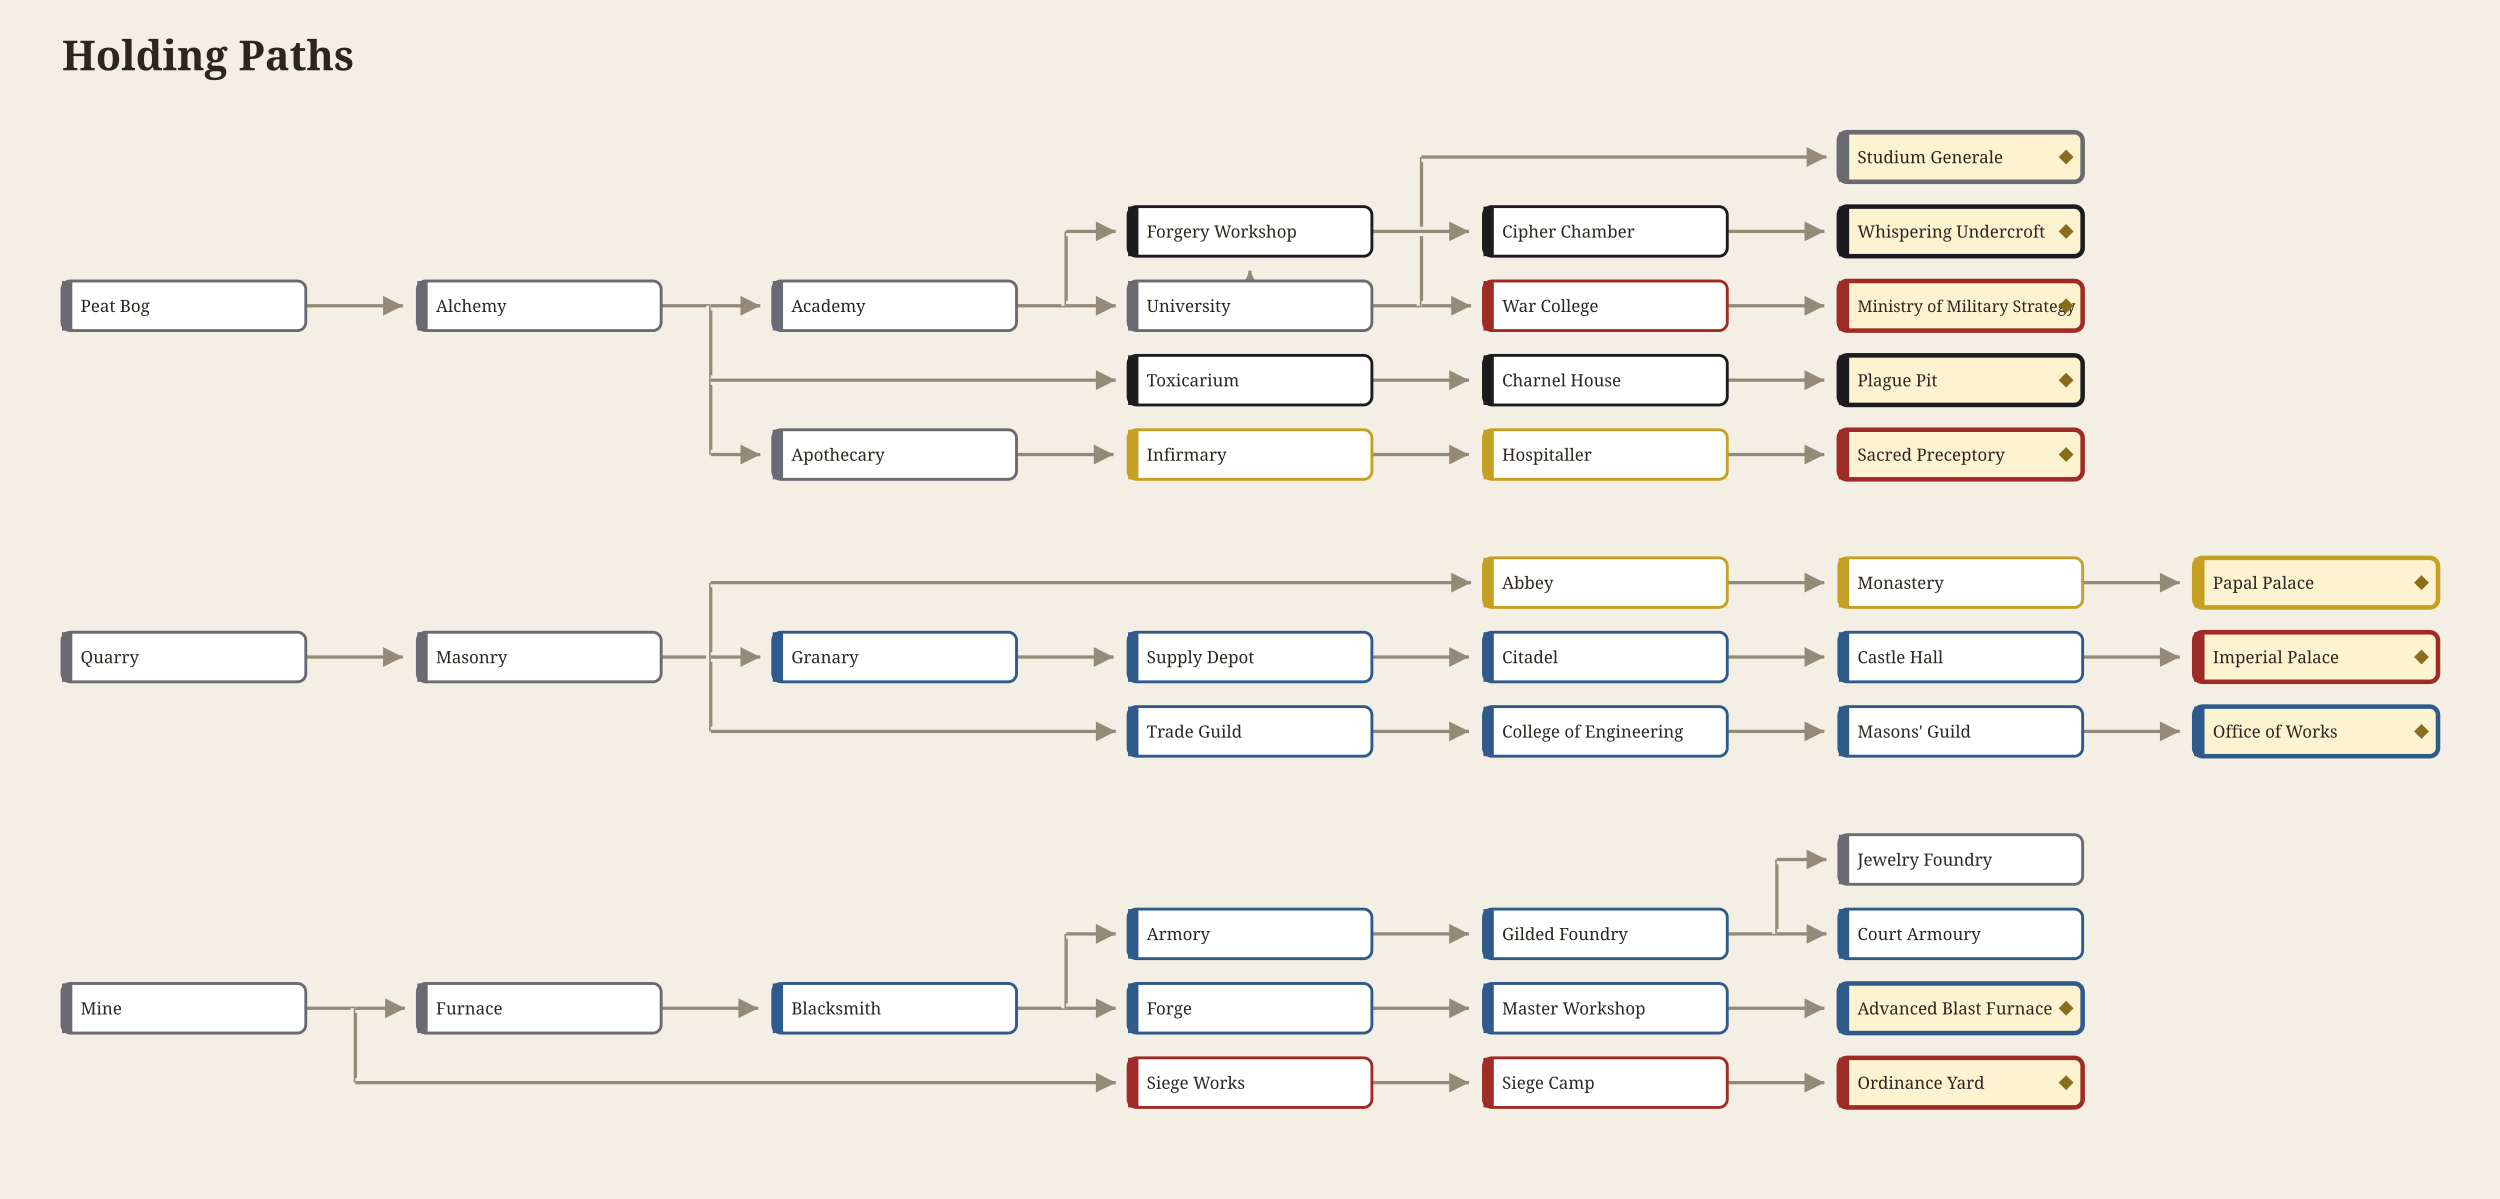
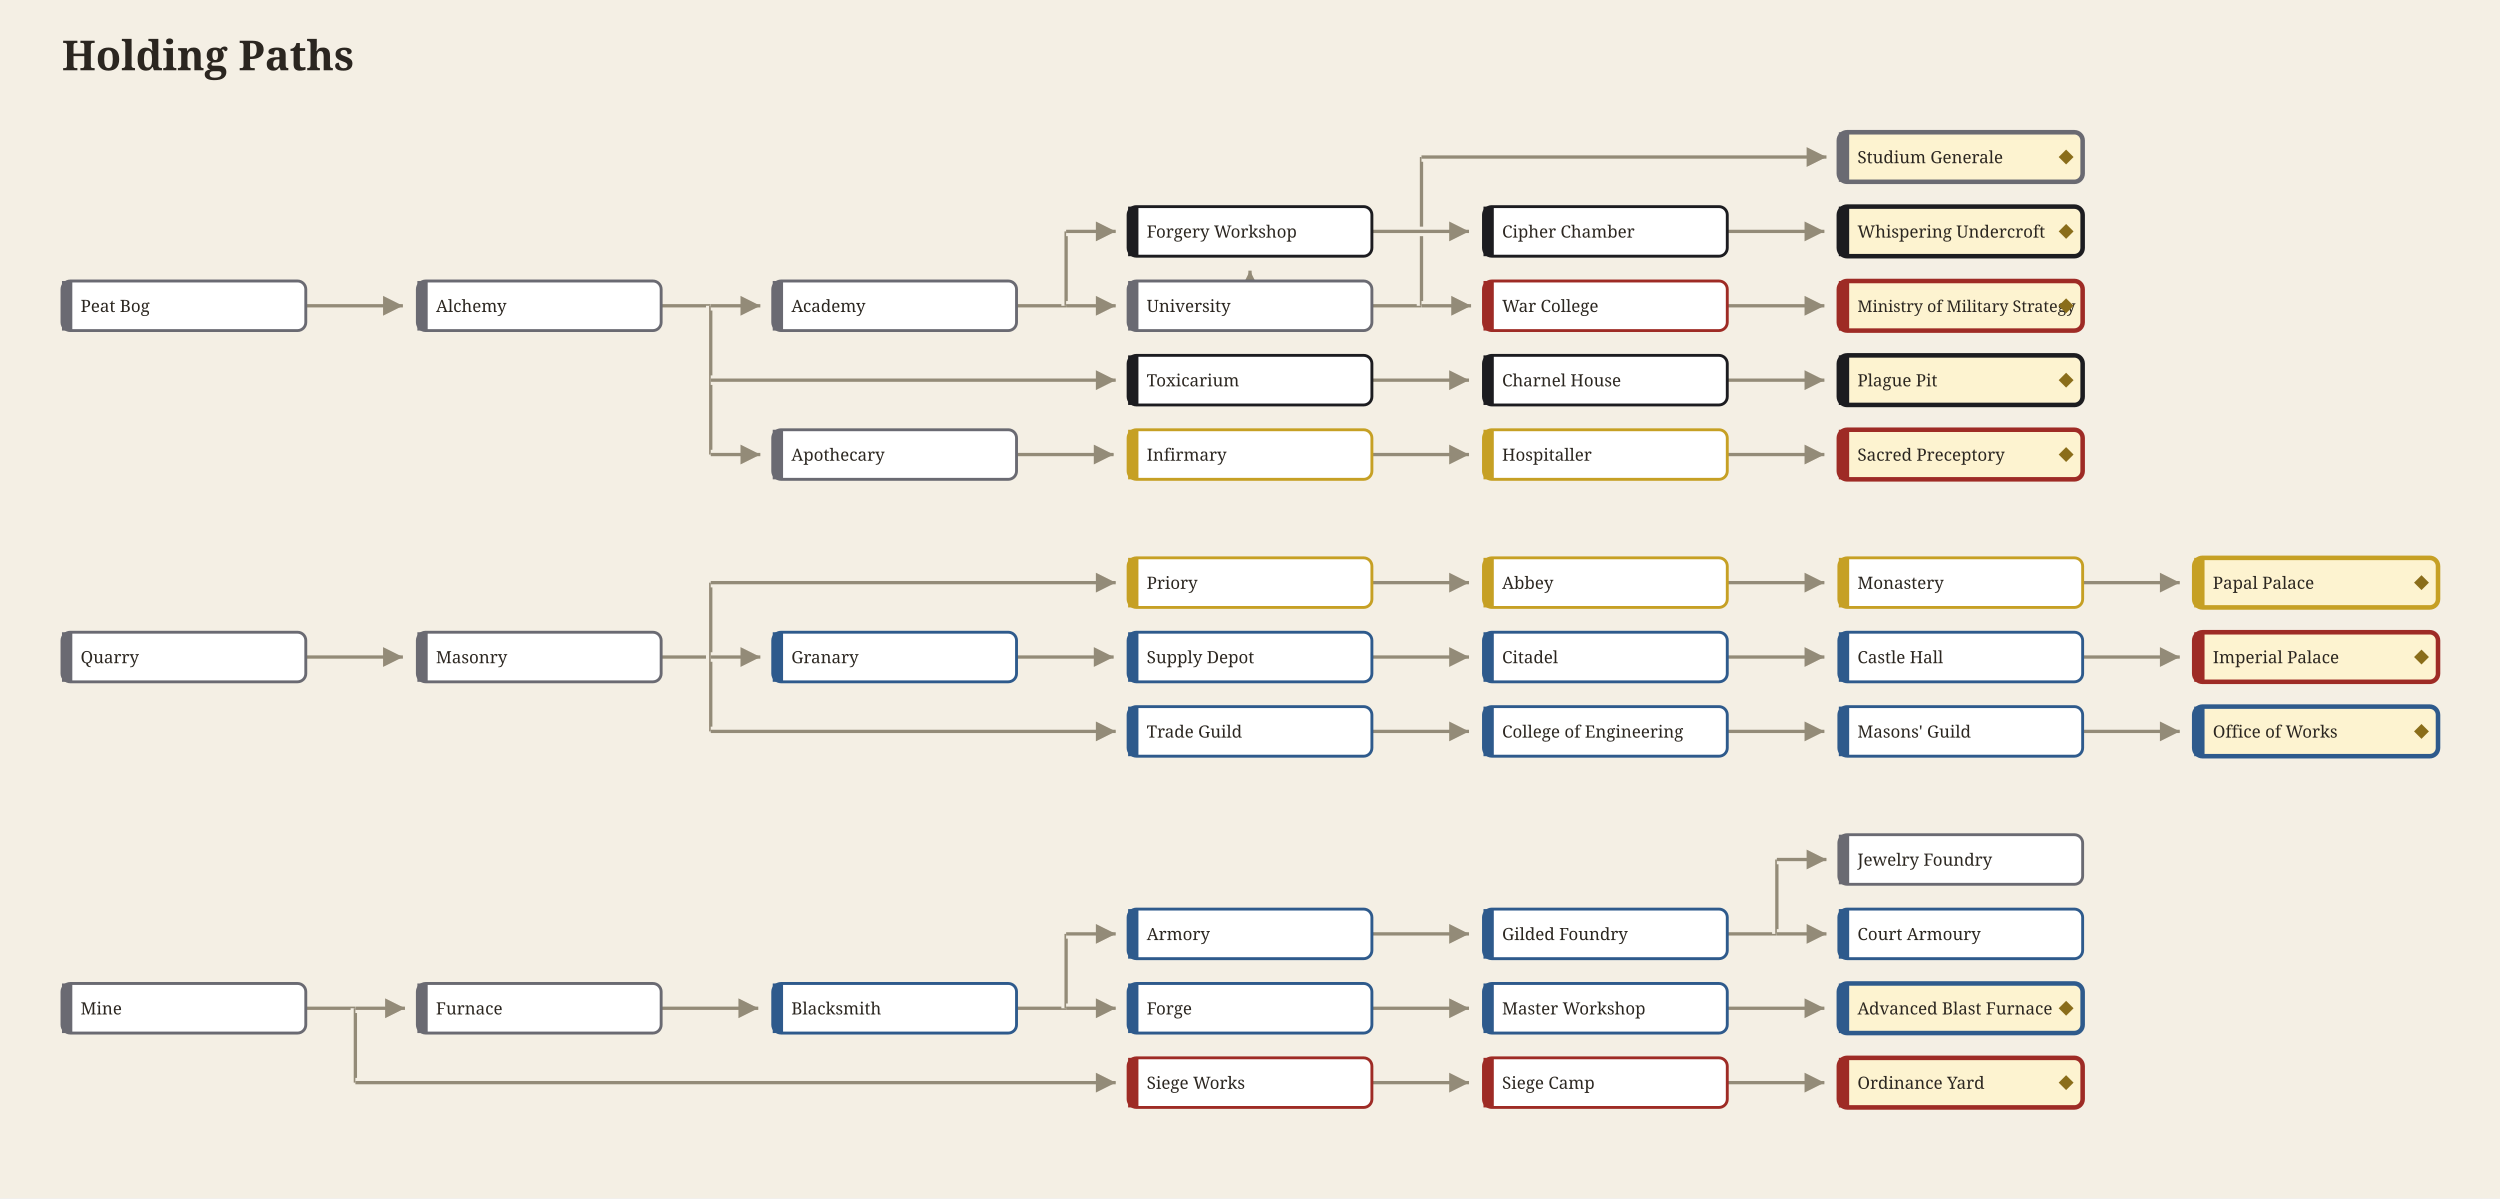
<svg xmlns="http://www.w3.org/2000/svg" width="1210" height="580" viewBox="0 0 1210 580" font-family="Georgia, serif">
  <rect width="1210" height="580" fill="#f4efe4" />
  <defs>
    <marker id="arw-2E5A8C" markerWidth="7" markerHeight="7" refX="6" refY="3" orient="auto">
      <path d="M0,0 L6,3 L0,6 Z" fill="#2E5A8C" />
    </marker>
    <marker id="arw-9E2B25" markerWidth="7" markerHeight="7" refX="6" refY="3" orient="auto">
      <path d="M0,0 L6,3 L0,6 Z" fill="#9E2B25" />
    </marker>
    <marker id="arw-1c9c8c" markerWidth="7" markerHeight="7" refX="6" refY="3" orient="auto">
      <path d="M0,0 L6,3 L0,6 Z" fill="#1c9c8c" />
    </marker>
    <marker id="arw-C6A024" markerWidth="7" markerHeight="7" refX="6" refY="3" orient="auto">
      <path d="M0,0 L6,3 L0,6 Z" fill="#C6A024" />
    </marker>
    <marker id="arw-6A3D8F" markerWidth="7" markerHeight="7" refX="6" refY="3" orient="auto">
      <path d="M0,0 L6,3 L0,6 Z" fill="#6A3D8F" />
    </marker>
    <marker id="arw-CC6A1A" markerWidth="7" markerHeight="7" refX="6" refY="3" orient="auto">
      <path d="M0,0 L6,3 L0,6 Z" fill="#CC6A1A" />
    </marker>
    <marker id="arw-3a7d3a" markerWidth="7" markerHeight="7" refX="6" refY="3" orient="auto">
      <path d="M0,0 L6,3 L0,6 Z" fill="#3a7d3a" />
    </marker>
    <marker id="arw-b5347a" markerWidth="7" markerHeight="7" refX="6" refY="3" orient="auto">
      <path d="M0,0 L6,3 L0,6 Z" fill="#b5347a" />
    </marker>
    <marker id="arw-2b6f9e" markerWidth="7" markerHeight="7" refX="6" refY="3" orient="auto">
      <path d="M0,0 L6,3 L0,6 Z" fill="#2b6f9e" />
    </marker>
    <marker id="arw-8a6d1a" markerWidth="7" markerHeight="7" refX="6" refY="3" orient="auto">
      <path d="M0,0 L6,3 L0,6 Z" fill="#8a6d1a" />
    </marker>
    <marker id="arw-5f5647" markerWidth="7" markerHeight="7" refX="6" refY="3" orient="auto">
      <path d="M0,0 L6,3 L0,6 Z" fill="#5f5647" />
    </marker>
    <marker id="arw-7a2ea0" markerWidth="7" markerHeight="7" refX="6" refY="3" orient="auto">
      <path d="M0,0 L6,3 L0,6 Z" fill="#7a2ea0" />
    </marker>
    <marker id="arw-0f8a7e" markerWidth="7" markerHeight="7" refX="6" refY="3" orient="auto">
      <path d="M0,0 L6,3 L0,6 Z" fill="#0f8a7e" />
    </marker>
    <marker id="arw-a83232" markerWidth="7" markerHeight="7" refX="6" refY="3" orient="auto">
      <path d="M0,0 L6,3 L0,6 Z" fill="#a83232" />
    </marker>
    <marker id="arw-8f8672" markerWidth="7" markerHeight="7" refX="6" refY="3" orient="auto">
      <path d="M0,0 L6,3 L0,6 Z" fill="#8f8672" />
    </marker>
  </defs>
  <text x="30" y="34" font-size="20" font-weight="bold" fill="#2b2620">Holding Paths</text>
  <path d="M148,148 L195,148" fill="none" stroke="#f4efe4" stroke-width="4.6" opacity="1" />
  <path d="M148,148 L195,148" fill="none" stroke="#8f8672" stroke-width="1.6" opacity="0.95" marker-end="url(#arw-8f8672)" />
  <path d="M320,148 L344,148" fill="none" stroke="#f4efe4" stroke-width="4.6" opacity="1" />
  <path d="M320,148 L344,148" fill="none" stroke="#8f8672" stroke-width="1.6" opacity="0.95" />
  <path d="M344,148 L344,220" fill="none" stroke="#f4efe4" stroke-width="4.6" opacity="1" />
  <path d="M344,148 L344,220" fill="none" stroke="#8f8672" stroke-width="1.6" opacity="0.95" />
  <path d="M344,148 L368,148" fill="none" stroke="#f4efe4" stroke-width="4.6" opacity="1" />
  <path d="M344,148 L368,148" fill="none" stroke="#8f8672" stroke-width="1.6" opacity="0.95" marker-end="url(#arw-8f8672)" />
  <path d="M344,220 L368,220" fill="none" stroke="#f4efe4" stroke-width="4.6" opacity="1" />
  <path d="M344,220 L368,220" fill="none" stroke="#8f8672" stroke-width="1.6" opacity="0.95" marker-end="url(#arw-8f8672)" />
  <path d="M344,184 L540,184" fill="none" stroke="#f4efe4" stroke-width="4.6" opacity="1" />
  <path d="M344,184 L540,184" fill="none" stroke="#8f8672" stroke-width="1.6" opacity="0.95" marker-end="url(#arw-8f8672)" />
  <path d="M492,148 L516,148" fill="none" stroke="#f4efe4" stroke-width="4.6" opacity="1" />
  <path d="M492,148 L516,148" fill="none" stroke="#8f8672" stroke-width="1.6" opacity="0.95" />
  <path d="M516,112 L516,148" fill="none" stroke="#f4efe4" stroke-width="4.6" opacity="1" />
  <path d="M516,112 L516,148" fill="none" stroke="#8f8672" stroke-width="1.6" opacity="0.95" />
  <path d="M516,148 L540,148" fill="none" stroke="#f4efe4" stroke-width="4.6" opacity="1" />
  <path d="M516,148 L540,148" fill="none" stroke="#8f8672" stroke-width="1.6" opacity="0.95" marker-end="url(#arw-8f8672)" />
  <path d="M516,112 L540,112" fill="none" stroke="#f4efe4" stroke-width="4.6" opacity="1" />
  <path d="M516,112 L540,112" fill="none" stroke="#8f8672" stroke-width="1.6" opacity="0.95" marker-end="url(#arw-8f8672)" />
  <path d="M492,220 L539,220" fill="none" stroke="#f4efe4" stroke-width="4.6" opacity="1" />
  <path d="M492,220 L539,220" fill="none" stroke="#8f8672" stroke-width="1.6" opacity="0.95" marker-end="url(#arw-8f8672)" />
  <path d="M664,148 L688,148" fill="none" stroke="#f4efe4" stroke-width="4.6" opacity="1" />
  <path d="M664,148 L688,148" fill="none" stroke="#8f8672" stroke-width="1.6" opacity="0.95" />
  <path d="M688,76 L688,148" fill="none" stroke="#f4efe4" stroke-width="4.6" opacity="1" />
  <path d="M688,76 L688,148" fill="none" stroke="#8f8672" stroke-width="1.6" opacity="0.95" />
  <path d="M688,148 L712,148" fill="none" stroke="#f4efe4" stroke-width="4.6" opacity="1" />
  <path d="M688,148 L712,148" fill="none" stroke="#8f8672" stroke-width="1.6" opacity="0.95" marker-end="url(#arw-8f8672)" />
  <path d="M688,76 L884,76" fill="none" stroke="#f4efe4" stroke-width="4.6" opacity="1" />
  <path d="M688,76 L884,76" fill="none" stroke="#8f8672" stroke-width="1.6" opacity="0.95" marker-end="url(#arw-8f8672)" />
  <path d="M664,184 L711,184" fill="none" stroke="#f4efe4" stroke-width="4.6" opacity="1" />
  <path d="M664,184 L711,184" fill="none" stroke="#8f8672" stroke-width="1.6" opacity="0.95" marker-end="url(#arw-8f8672)" />
  <path d="M664,220 L711,220" fill="none" stroke="#f4efe4" stroke-width="4.6" opacity="1" />
  <path d="M664,220 L711,220" fill="none" stroke="#8f8672" stroke-width="1.6" opacity="0.95" marker-end="url(#arw-8f8672)" />
  <path d="M664,112 L711,112" fill="none" stroke="#f4efe4" stroke-width="4.6" opacity="1" />
  <path d="M664,112 L711,112" fill="none" stroke="#8f8672" stroke-width="1.6" opacity="0.95" marker-end="url(#arw-8f8672)" />
  <path d="M836,148 L883,148" fill="none" stroke="#f4efe4" stroke-width="4.6" opacity="1" />
  <path d="M836,148 L883,148" fill="none" stroke="#8f8672" stroke-width="1.6" opacity="0.95" marker-end="url(#arw-8f8672)" />
  <path d="M836,184 L883,184" fill="none" stroke="#f4efe4" stroke-width="4.6" opacity="1" />
  <path d="M836,184 L883,184" fill="none" stroke="#8f8672" stroke-width="1.6" opacity="0.95" marker-end="url(#arw-8f8672)" />
  <path d="M836,220 L883,220" fill="none" stroke="#f4efe4" stroke-width="4.6" opacity="1" />
  <path d="M836,220 L883,220" fill="none" stroke="#8f8672" stroke-width="1.6" opacity="0.95" marker-end="url(#arw-8f8672)" />
  <path d="M836,112 L883,112" fill="none" stroke="#f4efe4" stroke-width="4.6" opacity="1" />
  <path d="M836,112 L883,112" fill="none" stroke="#8f8672" stroke-width="1.6" opacity="0.95" marker-end="url(#arw-8f8672)" />
  <path d="M605,136 L605,131" fill="none" stroke="#f4efe4" stroke-width="4.6" opacity="1" />
  <path d="M605,136 L605,131" fill="none" stroke="#8f8672" stroke-width="1.6" opacity="0.95" marker-end="url(#arw-8f8672)" />
  <rect x="30" y="136" width="118" height="24" rx="4" fill="#ffffff" stroke="#6a6a72" stroke-width="1.4" />
  <rect x="30" y="136" width="5" height="24" fill="#6a6a72" />
  <text x="39" y="151" font-size="8.2" fill="#2b2620">Peat Bog</text>
  <rect x="202" y="136" width="118" height="24" rx="4" fill="#ffffff" stroke="#6a6a72" stroke-width="1.4" />
  <rect x="202" y="136" width="5" height="24" fill="#6a6a72" />
  <text x="211" y="151" font-size="8.2" fill="#2b2620">Alchemy</text>
  <rect x="374" y="136" width="118" height="24" rx="4" fill="#ffffff" stroke="#6a6a72" stroke-width="1.4" />
  <rect x="374" y="136" width="5" height="24" fill="#6a6a72" />
  <text x="383" y="151" font-size="8.2" fill="#2b2620">Academy</text>
  <rect x="374" y="208" width="118" height="24" rx="4" fill="#ffffff" stroke="#6a6a72" stroke-width="1.4" />
  <rect x="374" y="208" width="5" height="24" fill="#6a6a72" />
  <text x="383" y="223" font-size="8.2" fill="#2b2620">Apothecary</text>
  <rect x="546" y="136" width="118" height="24" rx="4" fill="#ffffff" stroke="#6a6a72" stroke-width="1.4" />
  <rect x="546" y="136" width="5" height="24" fill="#6a6a72" />
  <text x="555" y="151" font-size="8.2" fill="#2b2620">University</text>
  <rect x="546" y="172" width="118" height="24" rx="4" fill="#ffffff" stroke="#1c1c20" stroke-width="1.4" />
  <rect x="546" y="172" width="5" height="24" fill="#1c1c20" />
  <text x="555" y="187" font-size="8.2" fill="#2b2620">Toxicarium</text>
  <rect x="546" y="208" width="118" height="24" rx="4" fill="#ffffff" stroke="#C6A024" stroke-width="1.4" />
  <rect x="546" y="208" width="5" height="24" fill="#C6A024" />
  <text x="555" y="223" font-size="8.2" fill="#2b2620">Infirmary</text>
  <rect x="546" y="100" width="118" height="24" rx="4" fill="#ffffff" stroke="#1c1c20" stroke-width="1.4" />
  <rect x="546" y="100" width="5" height="24" fill="#1c1c20" />
  <text x="555" y="115" font-size="8.2" fill="#2b2620">Forgery Workshop</text>
  <rect x="718" y="136" width="118" height="24" rx="4" fill="#ffffff" stroke="#9E2B25" stroke-width="1.4" />
  <rect x="718" y="136" width="5" height="24" fill="#9E2B25" />
  <text x="727" y="151" font-size="8.2" fill="#2b2620">War College</text>
  <rect x="718" y="172" width="118" height="24" rx="4" fill="#ffffff" stroke="#1c1c20" stroke-width="1.4" />
  <rect x="718" y="172" width="5" height="24" fill="#1c1c20" />
  <text x="727" y="187" font-size="8.2" fill="#2b2620">Charnel House</text>
  <rect x="718" y="208" width="118" height="24" rx="4" fill="#ffffff" stroke="#C6A024" stroke-width="1.4" />
  <rect x="718" y="208" width="5" height="24" fill="#C6A024" />
  <text x="727" y="223" font-size="8.2" fill="#2b2620">Hospitaller</text>
  <rect x="718" y="100" width="118" height="24" rx="4" fill="#ffffff" stroke="#1c1c20" stroke-width="1.4" />
  <rect x="718" y="100" width="5" height="24" fill="#1c1c20" />
  <text x="727" y="115" font-size="8.2" fill="#2b2620">Cipher Chamber</text>
  <rect x="890" y="136" width="118" height="24" rx="4" fill="#fdf3d0" stroke="#9E2B25" stroke-width="2.2" />
  <rect x="890" y="136" width="5" height="24" fill="#9E2B25" />
  <text x="899" y="151" font-size="7.8" fill="#2b2620">Ministry of Military Strategy</text>
  <polygon points="1000.0,144.4 1003.6,148.0 1000.0,151.6 996.4,148.0" fill="#8a6d1a" />
  <rect x="890" y="172" width="118" height="24" rx="4" fill="#fdf3d0" stroke="#1c1c20" stroke-width="2.2" />
  <rect x="890" y="172" width="5" height="24" fill="#1c1c20" />
  <text x="899" y="187" font-size="8.2" fill="#2b2620">Plague Pit</text>
  <polygon points="1000.0,180.4 1003.6,184.0 1000.0,187.6 996.4,184.0" fill="#8a6d1a" />
  <rect x="890" y="208" width="118" height="24" rx="4" fill="#fdf3d0" stroke="#9E2B25" stroke-width="2.2" />
  <rect x="890" y="208" width="5" height="24" fill="#9E2B25" />
  <text x="899" y="223" font-size="8.2" fill="#2b2620">Sacred Preceptory</text>
  <polygon points="1000.0,216.4 1003.6,220.0 1000.0,223.6 996.4,220.0" fill="#8a6d1a" />
  <rect x="890" y="64" width="118" height="24" rx="4" fill="#fdf3d0" stroke="#6a6a72" stroke-width="2.2" />
  <rect x="890" y="64" width="5" height="24" fill="#6a6a72" />
  <text x="899" y="79" font-size="8.2" fill="#2b2620">Studium Generale</text>
  <polygon points="1000.0,72.4 1003.6,76.0 1000.0,79.6 996.4,76.0" fill="#8a6d1a" />
  <rect x="890" y="100" width="118" height="24" rx="4" fill="#fdf3d0" stroke="#1c1c20" stroke-width="2.2" />
  <rect x="890" y="100" width="5" height="24" fill="#1c1c20" />
  <text x="899" y="115" font-size="8.2" fill="#2b2620">Whispering Undercroft</text>
  <polygon points="1000.0,108.4 1003.6,112.0 1000.0,115.6 996.4,112.0" fill="#8a6d1a" />
  <path d="M148,318 L195,318" fill="none" stroke="#f4efe4" stroke-width="4.6" opacity="1" />
  <path d="M148,318 L195,318" fill="none" stroke="#8f8672" stroke-width="1.6" opacity="0.95" marker-end="url(#arw-8f8672)" />
  <path d="M320,318 L344,318" fill="none" stroke="#f4efe4" stroke-width="4.6" opacity="1" />
  <path d="M320,318 L344,318" fill="none" stroke="#8f8672" stroke-width="1.6" opacity="0.95" />
  <path d="M344,282 L344,354" fill="none" stroke="#f4efe4" stroke-width="4.6" opacity="1" />
  <path d="M344,282 L344,354" fill="none" stroke="#8f8672" stroke-width="1.6" opacity="0.95" />
-   <path d="M344,282 L712,282" fill="none" stroke="#f4efe4" stroke-width="4.6" opacity="1" />
-   <path d="M344,282 L712,282" fill="none" stroke="#8f8672" stroke-width="1.6" opacity="0.95" marker-end="url(#arw-8f8672)" />
+   <path d="M344,282 L540,282" fill="none" stroke="#f4efe4" stroke-width="4.6" opacity="1" />
+   <path d="M344,282 L540,282" fill="none" stroke="#8f8672" stroke-width="1.6" opacity="0.95" marker-end="url(#arw-8f8672)" />
  <path d="M344,318 L368,318" fill="none" stroke="#f4efe4" stroke-width="4.6" opacity="1" />
  <path d="M344,318 L368,318" fill="none" stroke="#8f8672" stroke-width="1.6" opacity="0.95" marker-end="url(#arw-8f8672)" />
  <path d="M344,354 L540,354" fill="none" stroke="#f4efe4" stroke-width="4.6" opacity="1" />
  <path d="M344,354 L540,354" fill="none" stroke="#8f8672" stroke-width="1.6" opacity="0.95" marker-end="url(#arw-8f8672)" />
  <path d="M492,318 L539,318" fill="none" stroke="#f4efe4" stroke-width="4.6" opacity="1" />
  <path d="M492,318 L539,318" fill="none" stroke="#8f8672" stroke-width="1.6" opacity="0.95" marker-end="url(#arw-8f8672)" />
  <path d="M664,318 L711,318" fill="none" stroke="#f4efe4" stroke-width="4.6" opacity="1" />
  <path d="M664,318 L711,318" fill="none" stroke="#8f8672" stroke-width="1.6" opacity="0.95" marker-end="url(#arw-8f8672)" />
  <path d="M664,354 L711,354" fill="none" stroke="#f4efe4" stroke-width="4.6" opacity="1" />
  <path d="M664,354 L711,354" fill="none" stroke="#8f8672" stroke-width="1.6" opacity="0.95" marker-end="url(#arw-8f8672)" />
+   <path d="M664,282 L711,282" fill="none" stroke="#f4efe4" stroke-width="4.6" opacity="1" />
+   <path d="M664,282 L711,282" fill="none" stroke="#8f8672" stroke-width="1.6" opacity="0.95" marker-end="url(#arw-8f8672)" />
  <path d="M836,318 L883,318" fill="none" stroke="#f4efe4" stroke-width="4.6" opacity="1" />
  <path d="M836,318 L883,318" fill="none" stroke="#8f8672" stroke-width="1.6" opacity="0.95" marker-end="url(#arw-8f8672)" />
  <path d="M836,354 L883,354" fill="none" stroke="#f4efe4" stroke-width="4.6" opacity="1" />
  <path d="M836,354 L883,354" fill="none" stroke="#8f8672" stroke-width="1.6" opacity="0.95" marker-end="url(#arw-8f8672)" />
  <path d="M836,282 L883,282" fill="none" stroke="#f4efe4" stroke-width="4.6" opacity="1" />
  <path d="M836,282 L883,282" fill="none" stroke="#8f8672" stroke-width="1.6" opacity="0.95" marker-end="url(#arw-8f8672)" />
  <path d="M1008,318 L1055,318" fill="none" stroke="#f4efe4" stroke-width="4.6" opacity="1" />
  <path d="M1008,318 L1055,318" fill="none" stroke="#8f8672" stroke-width="1.6" opacity="0.95" marker-end="url(#arw-8f8672)" />
  <path d="M1008,354 L1055,354" fill="none" stroke="#f4efe4" stroke-width="4.6" opacity="1" />
  <path d="M1008,354 L1055,354" fill="none" stroke="#8f8672" stroke-width="1.6" opacity="0.95" marker-end="url(#arw-8f8672)" />
  <path d="M1008,282 L1055,282" fill="none" stroke="#f4efe4" stroke-width="4.6" opacity="1" />
  <path d="M1008,282 L1055,282" fill="none" stroke="#8f8672" stroke-width="1.6" opacity="0.95" marker-end="url(#arw-8f8672)" />
  <rect x="30" y="306" width="118" height="24" rx="4" fill="#ffffff" stroke="#6a6a72" stroke-width="1.4" />
  <rect x="30" y="306" width="5" height="24" fill="#6a6a72" />
  <text x="39" y="321" font-size="8.2" fill="#2b2620">Quarry</text>
  <rect x="202" y="306" width="118" height="24" rx="4" fill="#ffffff" stroke="#6a6a72" stroke-width="1.4" />
  <rect x="202" y="306" width="5" height="24" fill="#6a6a72" />
  <text x="211" y="321" font-size="8.2" fill="#2b2620">Masonry</text>
  <rect x="374" y="306" width="118" height="24" rx="4" fill="#ffffff" stroke="#2E5A8C" stroke-width="1.4" />
  <rect x="374" y="306" width="5" height="24" fill="#2E5A8C" />
  <text x="383" y="321" font-size="8.2" fill="#2b2620">Granary</text>
  <rect x="546" y="306" width="118" height="24" rx="4" fill="#ffffff" stroke="#2E5A8C" stroke-width="1.4" />
  <rect x="546" y="306" width="5" height="24" fill="#2E5A8C" />
  <text x="555" y="321" font-size="8.2" fill="#2b2620">Supply Depot</text>
  <rect x="546" y="342" width="118" height="24" rx="4" fill="#ffffff" stroke="#2E5A8C" stroke-width="1.4" />
  <rect x="546" y="342" width="5" height="24" fill="#2E5A8C" />
  <text x="555" y="357" font-size="8.2" fill="#2b2620">Trade Guild</text>
+   <rect x="546" y="270" width="118" height="24" rx="4" fill="#ffffff" stroke="#C6A024" stroke-width="1.4" />
+   <rect x="546" y="270" width="5" height="24" fill="#C6A024" />
+   <text x="555" y="285" font-size="8.2" fill="#2b2620">Priory</text>
  <rect x="718" y="306" width="118" height="24" rx="4" fill="#ffffff" stroke="#2E5A8C" stroke-width="1.4" />
  <rect x="718" y="306" width="5" height="24" fill="#2E5A8C" />
  <text x="727" y="321" font-size="8.2" fill="#2b2620">Citadel</text>
  <rect x="718" y="342" width="118" height="24" rx="4" fill="#ffffff" stroke="#2E5A8C" stroke-width="1.4" />
  <rect x="718" y="342" width="5" height="24" fill="#2E5A8C" />
  <text x="727" y="357" font-size="8.2" fill="#2b2620">College of Engineering</text>
  <rect x="718" y="270" width="118" height="24" rx="4" fill="#ffffff" stroke="#C6A024" stroke-width="1.4" />
  <rect x="718" y="270" width="5" height="24" fill="#C6A024" />
  <text x="727" y="285" font-size="8.2" fill="#2b2620">Abbey</text>
  <rect x="890" y="306" width="118" height="24" rx="4" fill="#ffffff" stroke="#2E5A8C" stroke-width="1.4" />
  <rect x="890" y="306" width="5" height="24" fill="#2E5A8C" />
  <text x="899" y="321" font-size="8.2" fill="#2b2620">Castle Hall</text>
  <rect x="890" y="342" width="118" height="24" rx="4" fill="#ffffff" stroke="#2E5A8C" stroke-width="1.4" />
  <rect x="890" y="342" width="5" height="24" fill="#2E5A8C" />
  <text x="899" y="357" font-size="8.2" fill="#2b2620">Masons' Guild</text>
  <rect x="890" y="270" width="118" height="24" rx="4" fill="#ffffff" stroke="#C6A024" stroke-width="1.4" />
  <rect x="890" y="270" width="5" height="24" fill="#C6A024" />
  <text x="899" y="285" font-size="8.2" fill="#2b2620">Monastery</text>
  <rect x="1062" y="306" width="118" height="24" rx="4" fill="#fdf3d0" stroke="#9E2B25" stroke-width="2.2" />
  <rect x="1062" y="306" width="5" height="24" fill="#9E2B25" />
  <text x="1071" y="321" font-size="8.2" fill="#2b2620">Imperial Palace</text>
  <polygon points="1172.0,314.4 1175.6,318.0 1172.0,321.6 1168.4,318.0" fill="#8a6d1a" />
  <rect x="1062" y="342" width="118" height="24" rx="4" fill="#fdf3d0" stroke="#2E5A8C" stroke-width="2.2" />
  <rect x="1062" y="342" width="5" height="24" fill="#2E5A8C" />
  <text x="1071" y="357" font-size="8.2" fill="#2b2620">Office of Works</text>
  <polygon points="1172.0,350.4 1175.6,354.0 1172.0,357.6 1168.4,354.0" fill="#8a6d1a" />
  <rect x="1062" y="270" width="118" height="24" rx="4" fill="#fdf3d0" stroke="#C6A024" stroke-width="2.2" />
  <rect x="1062" y="270" width="5" height="24" fill="#C6A024" />
  <text x="1071" y="285" font-size="8.2" fill="#2b2620">Papal Palace</text>
  <polygon points="1172.0,278.4 1175.6,282.0 1172.0,285.6 1168.4,282.0" fill="#8a6d1a" />
  <path d="M148,488 L172,488" fill="none" stroke="#f4efe4" stroke-width="4.6" opacity="1" />
  <path d="M148,488 L172,488" fill="none" stroke="#8f8672" stroke-width="1.6" opacity="0.95" />
  <path d="M172,488 L172,524" fill="none" stroke="#f4efe4" stroke-width="4.6" opacity="1" />
  <path d="M172,488 L172,524" fill="none" stroke="#8f8672" stroke-width="1.6" opacity="0.95" />
  <path d="M172,488 L196,488" fill="none" stroke="#f4efe4" stroke-width="4.6" opacity="1" />
  <path d="M172,488 L196,488" fill="none" stroke="#8f8672" stroke-width="1.6" opacity="0.95" marker-end="url(#arw-8f8672)" />
  <path d="M172,524 L540,524" fill="none" stroke="#f4efe4" stroke-width="4.6" opacity="1" />
  <path d="M172,524 L540,524" fill="none" stroke="#8f8672" stroke-width="1.6" opacity="0.95" marker-end="url(#arw-8f8672)" />
  <path d="M320,488 L367,488" fill="none" stroke="#f4efe4" stroke-width="4.6" opacity="1" />
  <path d="M320,488 L367,488" fill="none" stroke="#8f8672" stroke-width="1.6" opacity="0.95" marker-end="url(#arw-8f8672)" />
  <path d="M492,488 L516,488" fill="none" stroke="#f4efe4" stroke-width="4.6" opacity="1" />
  <path d="M492,488 L516,488" fill="none" stroke="#8f8672" stroke-width="1.6" opacity="0.95" />
  <path d="M516,452 L516,488" fill="none" stroke="#f4efe4" stroke-width="4.6" opacity="1" />
  <path d="M516,452 L516,488" fill="none" stroke="#8f8672" stroke-width="1.6" opacity="0.95" />
  <path d="M516,452 L540,452" fill="none" stroke="#f4efe4" stroke-width="4.6" opacity="1" />
  <path d="M516,452 L540,452" fill="none" stroke="#8f8672" stroke-width="1.6" opacity="0.95" marker-end="url(#arw-8f8672)" />
  <path d="M516,488 L540,488" fill="none" stroke="#f4efe4" stroke-width="4.6" opacity="1" />
  <path d="M516,488 L540,488" fill="none" stroke="#8f8672" stroke-width="1.6" opacity="0.95" marker-end="url(#arw-8f8672)" />
  <path d="M664,488 L711,488" fill="none" stroke="#f4efe4" stroke-width="4.6" opacity="1" />
  <path d="M664,488 L711,488" fill="none" stroke="#8f8672" stroke-width="1.6" opacity="0.95" marker-end="url(#arw-8f8672)" />
  <path d="M664,524 L711,524" fill="none" stroke="#f4efe4" stroke-width="4.6" opacity="1" />
  <path d="M664,524 L711,524" fill="none" stroke="#8f8672" stroke-width="1.6" opacity="0.95" marker-end="url(#arw-8f8672)" />
  <path d="M664,452 L711,452" fill="none" stroke="#f4efe4" stroke-width="4.6" opacity="1" />
  <path d="M664,452 L711,452" fill="none" stroke="#8f8672" stroke-width="1.6" opacity="0.95" marker-end="url(#arw-8f8672)" />
  <path d="M836,488 L883,488" fill="none" stroke="#f4efe4" stroke-width="4.6" opacity="1" />
  <path d="M836,488 L883,488" fill="none" stroke="#8f8672" stroke-width="1.6" opacity="0.95" marker-end="url(#arw-8f8672)" />
  <path d="M836,524 L883,524" fill="none" stroke="#f4efe4" stroke-width="4.6" opacity="1" />
  <path d="M836,524 L883,524" fill="none" stroke="#8f8672" stroke-width="1.6" opacity="0.95" marker-end="url(#arw-8f8672)" />
  <path d="M836,452 L860,452" fill="none" stroke="#f4efe4" stroke-width="4.6" opacity="1" />
  <path d="M836,452 L860,452" fill="none" stroke="#8f8672" stroke-width="1.6" opacity="0.95" />
  <path d="M860,416 L860,452" fill="none" stroke="#f4efe4" stroke-width="4.6" opacity="1" />
  <path d="M860,416 L860,452" fill="none" stroke="#8f8672" stroke-width="1.6" opacity="0.95" />
  <path d="M860,416 L884,416" fill="none" stroke="#f4efe4" stroke-width="4.6" opacity="1" />
  <path d="M860,416 L884,416" fill="none" stroke="#8f8672" stroke-width="1.6" opacity="0.95" marker-end="url(#arw-8f8672)" />
  <path d="M860,452 L884,452" fill="none" stroke="#f4efe4" stroke-width="4.6" opacity="1" />
  <path d="M860,452 L884,452" fill="none" stroke="#8f8672" stroke-width="1.6" opacity="0.95" marker-end="url(#arw-8f8672)" />
  <rect x="30" y="476" width="118" height="24" rx="4" fill="#ffffff" stroke="#6a6a72" stroke-width="1.4" />
  <rect x="30" y="476" width="5" height="24" fill="#6a6a72" />
  <text x="39" y="491" font-size="8.2" fill="#2b2620">Mine</text>
  <rect x="202" y="476" width="118" height="24" rx="4" fill="#ffffff" stroke="#6a6a72" stroke-width="1.4" />
  <rect x="202" y="476" width="5" height="24" fill="#6a6a72" />
  <text x="211" y="491" font-size="8.2" fill="#2b2620">Furnace</text>
  <rect x="374" y="476" width="118" height="24" rx="4" fill="#ffffff" stroke="#2E5A8C" stroke-width="1.4" />
  <rect x="374" y="476" width="5" height="24" fill="#2E5A8C" />
  <text x="383" y="491" font-size="8.2" fill="#2b2620">Blacksmith</text>
  <rect x="546" y="476" width="118" height="24" rx="4" fill="#ffffff" stroke="#2E5A8C" stroke-width="1.4" />
  <rect x="546" y="476" width="5" height="24" fill="#2E5A8C" />
  <text x="555" y="491" font-size="8.2" fill="#2b2620">Forge</text>
  <rect x="546" y="512" width="118" height="24" rx="4" fill="#ffffff" stroke="#9E2B25" stroke-width="1.4" />
  <rect x="546" y="512" width="5" height="24" fill="#9E2B25" />
  <text x="555" y="527" font-size="8.2" fill="#2b2620">Siege Works</text>
  <rect x="546" y="440" width="118" height="24" rx="4" fill="#ffffff" stroke="#2E5A8C" stroke-width="1.4" />
  <rect x="546" y="440" width="5" height="24" fill="#2E5A8C" />
  <text x="555" y="455" font-size="8.2" fill="#2b2620">Armory</text>
  <rect x="718" y="476" width="118" height="24" rx="4" fill="#ffffff" stroke="#2E5A8C" stroke-width="1.4" />
  <rect x="718" y="476" width="5" height="24" fill="#2E5A8C" />
  <text x="727" y="491" font-size="8.2" fill="#2b2620">Master Workshop</text>
  <rect x="718" y="512" width="118" height="24" rx="4" fill="#ffffff" stroke="#9E2B25" stroke-width="1.4" />
  <rect x="718" y="512" width="5" height="24" fill="#9E2B25" />
  <text x="727" y="527" font-size="8.2" fill="#2b2620">Siege Camp</text>
  <rect x="718" y="440" width="118" height="24" rx="4" fill="#ffffff" stroke="#2E5A8C" stroke-width="1.4" />
  <rect x="718" y="440" width="5" height="24" fill="#2E5A8C" />
  <text x="727" y="455" font-size="8.2" fill="#2b2620">Gilded Foundry</text>
  <rect x="890" y="476" width="118" height="24" rx="4" fill="#fdf3d0" stroke="#2E5A8C" stroke-width="2.2" />
  <rect x="890" y="476" width="5" height="24" fill="#2E5A8C" />
  <text x="899" y="491" font-size="8.2" fill="#2b2620">Advanced Blast Furnace</text>
  <polygon points="1000.0,484.4 1003.6,488.0 1000.0,491.6 996.4,488.0" fill="#8a6d1a" />
  <rect x="890" y="512" width="118" height="24" rx="4" fill="#fdf3d0" stroke="#9E2B25" stroke-width="2.2" />
  <rect x="890" y="512" width="5" height="24" fill="#9E2B25" />
  <text x="899" y="527" font-size="8.2" fill="#2b2620">Ordinance Yard</text>
  <polygon points="1000.0,520.4 1003.6,524.0 1000.0,527.6 996.4,524.0" fill="#8a6d1a" />
  <rect x="890" y="440" width="118" height="24" rx="4" fill="#ffffff" stroke="#2E5A8C" stroke-width="1.4" />
  <rect x="890" y="440" width="5" height="24" fill="#2E5A8C" />
  <text x="899" y="455" font-size="8.2" fill="#2b2620">Court Armoury</text>
  <rect x="890" y="404" width="118" height="24" rx="4" fill="#ffffff" stroke="#6a6a72" stroke-width="1.4" />
  <rect x="890" y="404" width="5" height="24" fill="#6a6a72" />
  <text x="899" y="419" font-size="8.2" fill="#2b2620">Jewelry Foundry</text>
</svg>
